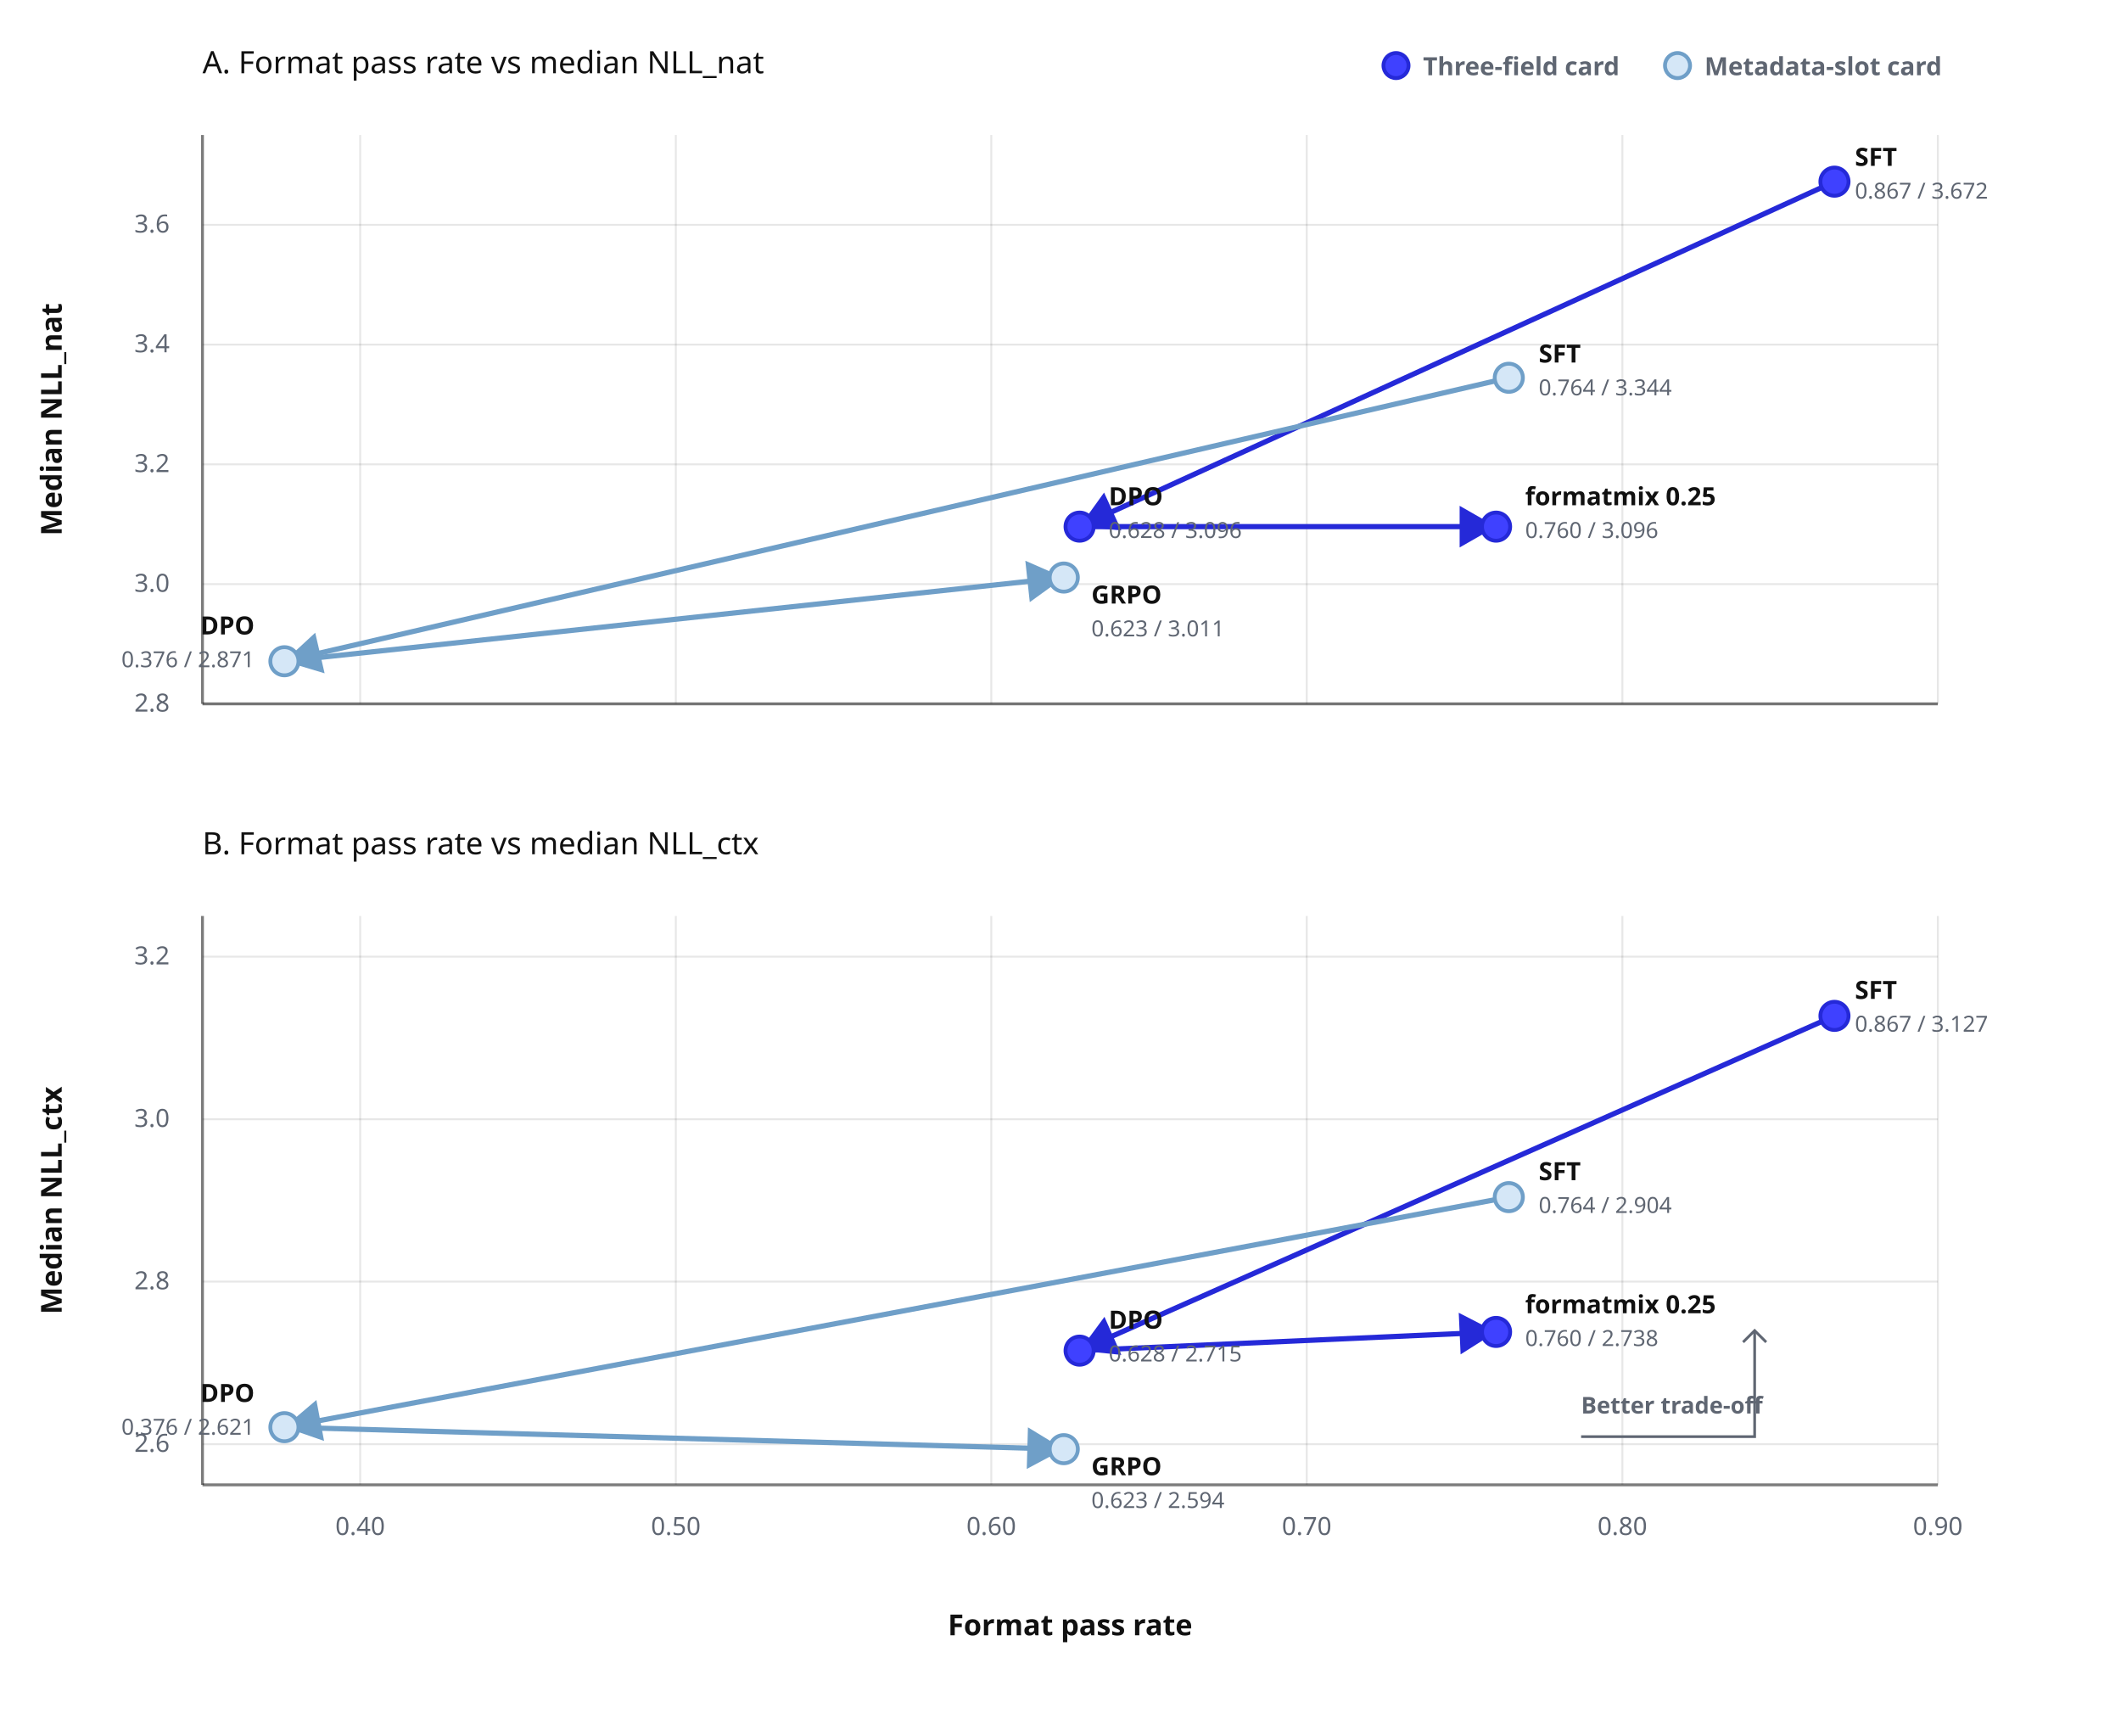
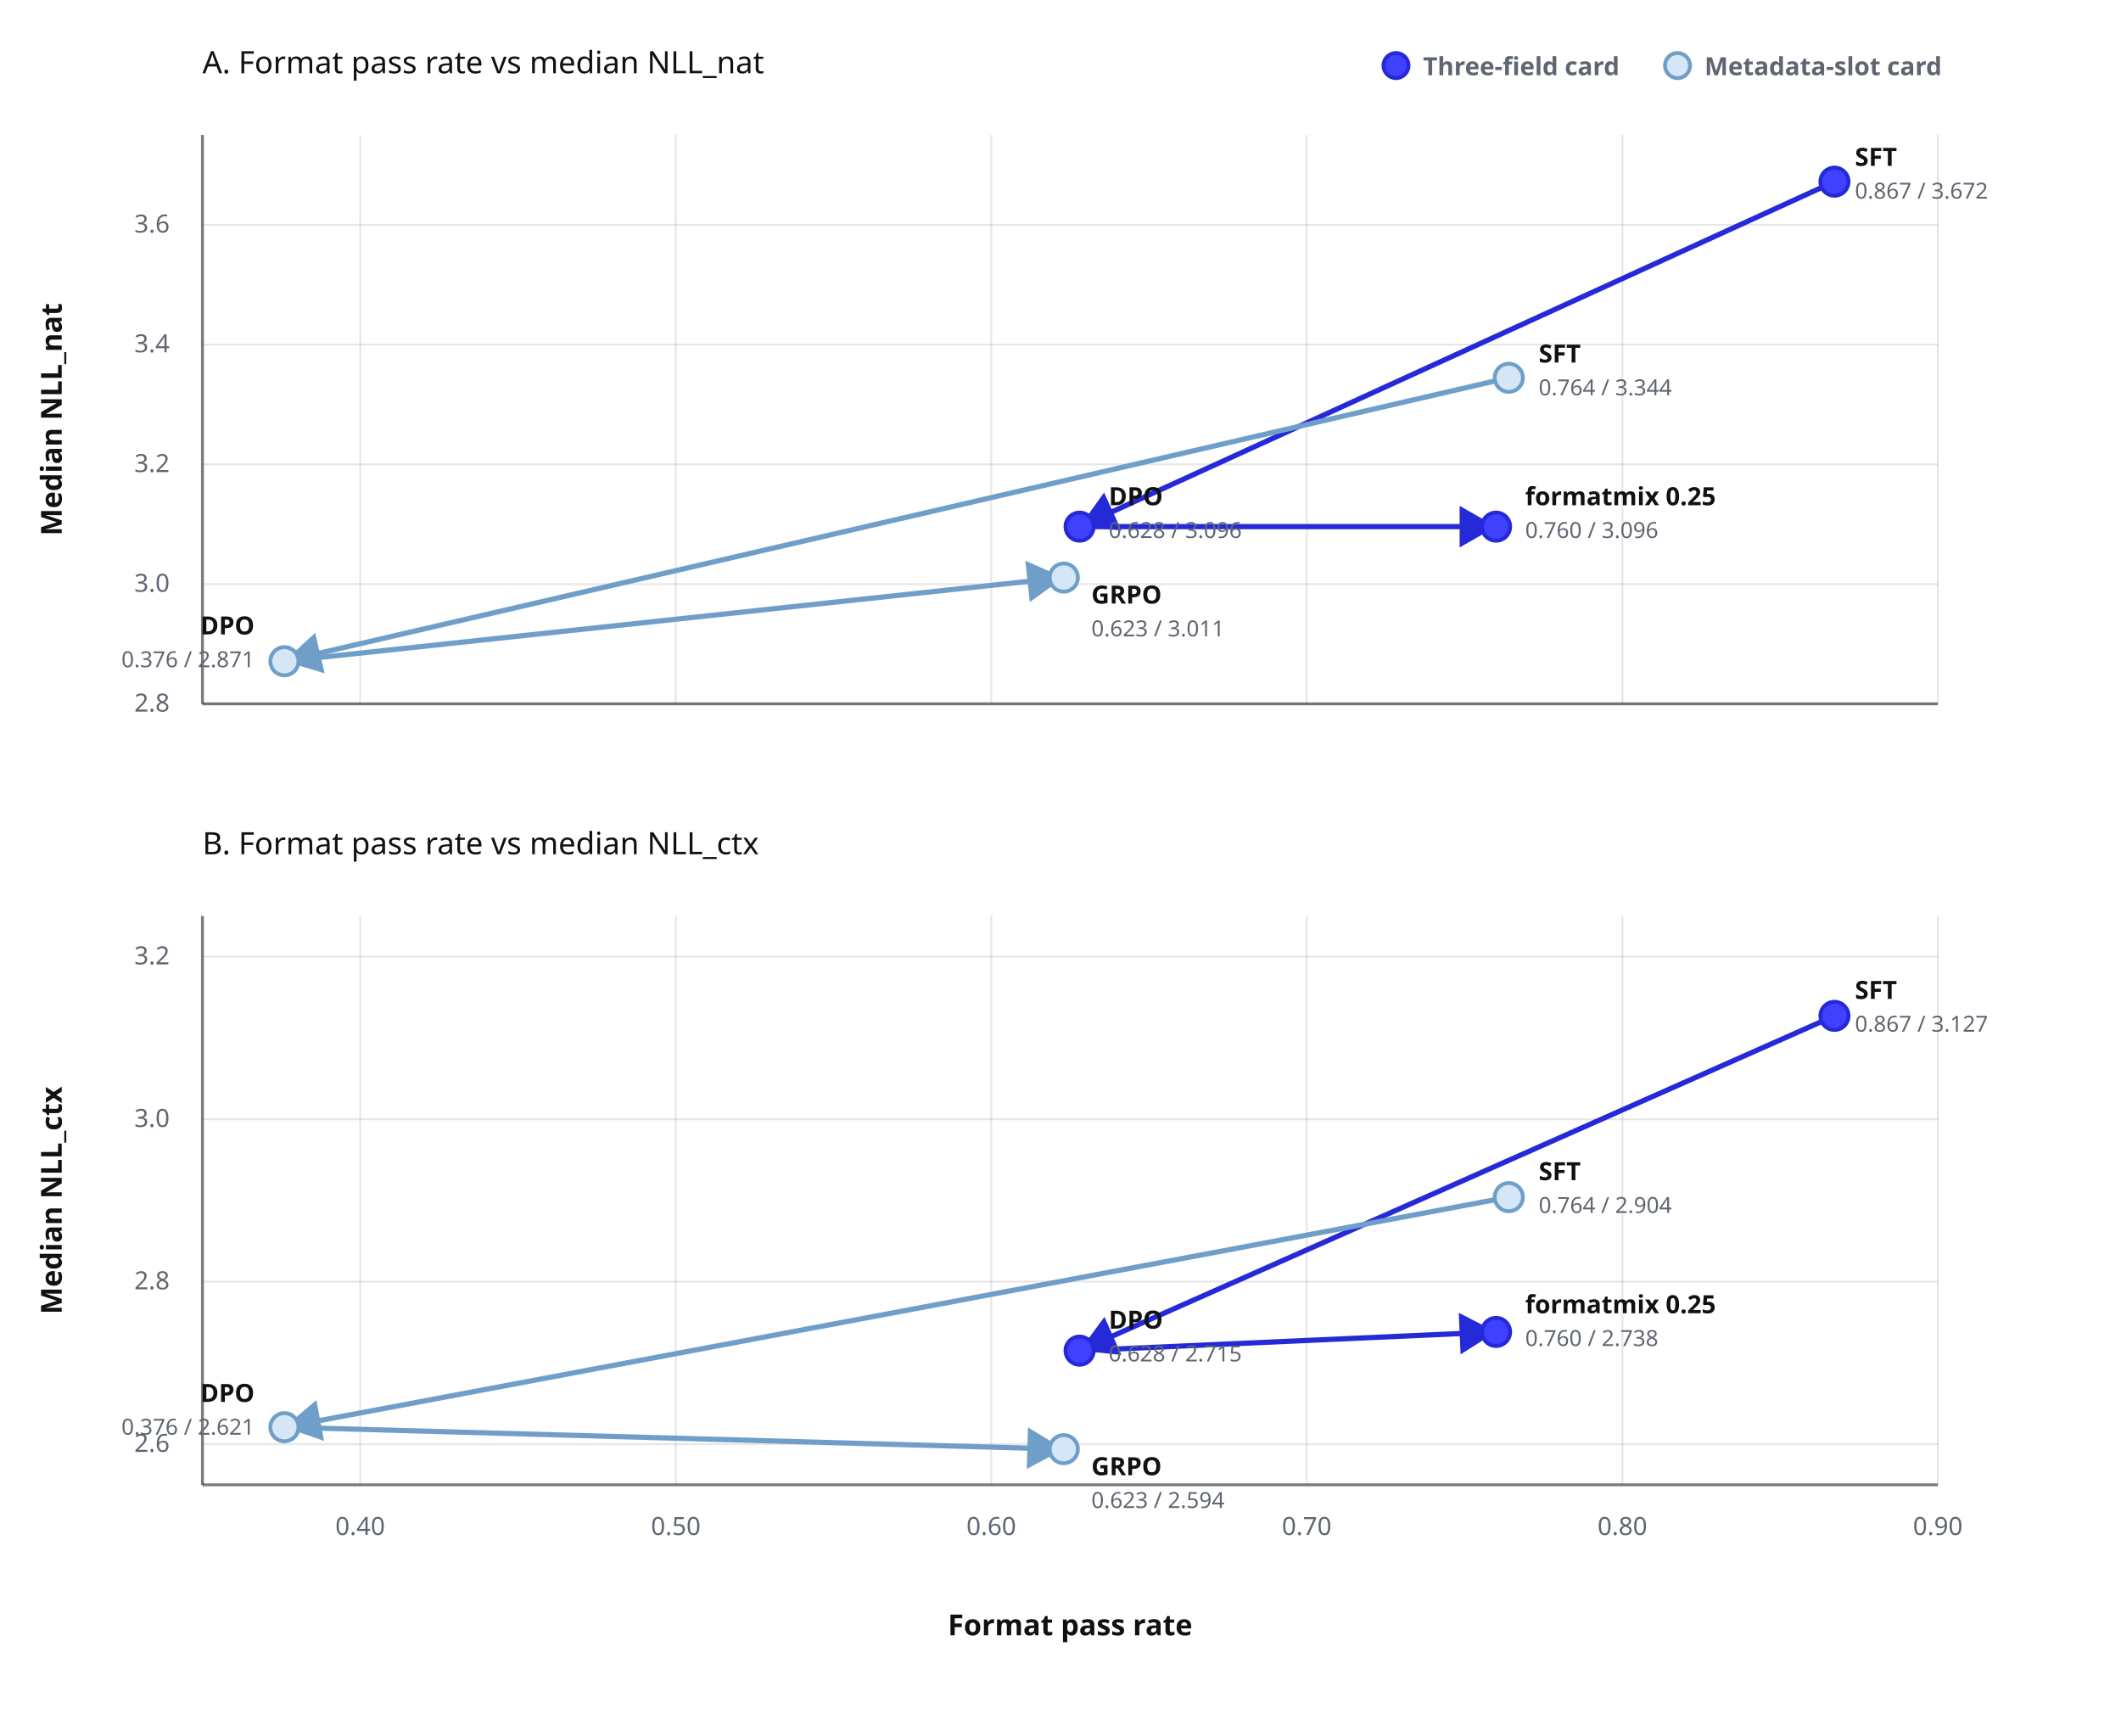
<svg xmlns="http://www.w3.org/2000/svg" viewBox="0 0 1100 900" role="img" aria-labelledby="title desc">
  <defs>
    <marker id="arrow-base" markerWidth="10" markerHeight="10" refX="8" refY="5" orient="auto" markerUnits="strokeWidth">
      <path d="M1,1 L8,5 L1,9 Z" fill="#2529d8" />
    </marker>
    <marker id="arrow-meta" markerWidth="10" markerHeight="10" refX="8" refY="5" orient="auto" markerUnits="strokeWidth">
      <path d="M1,1 L8,5 L1,9 Z" fill="#6f9fc8" />
    </marker>
    <style>
      text {
        font-family: "Plus Jakarta Sans", "Avenir Next", "Segoe UI", sans-serif;
        fill: #111111;
      }
      .axis {
        stroke: rgba(17, 17, 17, 0.55);
        stroke-width: 1.5;
      }
      .grid {
        stroke: rgba(17, 17, 17, 0.10);
        stroke-width: 1;
      }
      .tick {
        fill: #5f6672;
        font-size: 13px;
      }
      .panel-label {
        fill: #111111;
        font-size: 16px;
        font-weight: 400;
      }
      .axis-label {
        fill: #111111;
        font-size: 15px;
        font-weight: 700;
      }
      .series-base {
        fill: none;
        stroke: #2529d8;
        stroke-width: 2.7;
        stroke-linecap: round;
        stroke-linejoin: round;
        marker-end: url(#arrow-base);
      }
      .series-meta {
        fill: none;
        stroke: #6f9fc8;
        stroke-width: 2.7;
        stroke-linecap: round;
        stroke-linejoin: round;
        marker-end: url(#arrow-meta);
      }
      .point-base {
        fill: #3f41ff;
        stroke: #2529d8;
        stroke-width: 2;
      }
      .point-meta {
        fill: #D5E7F7;
        stroke: #6f9fc8;
        stroke-width: 2;
      }
      .label {
        fill: #111111;
        font-size: 13px;
        font-weight: 750;
      }
      .value {
        fill: #5f6672;
        font-size: 11.5px;
        font-weight: 500;
      }
      .legend {
        fill: #5f6672;
        font-size: 13px;
-         font-weight: 600;
-       }
-       .guide {
-         fill: #5f6672;
-         font-size: 12px;
        font-weight: 600;
      }
    </style>
  </defs>
  <circle cx="724" cy="34" r="6.5" class="point-base" />
  <text x="738" y="39" class="legend">Three-field card</text>
  <circle cx="870" cy="34" r="6.5" class="point-meta" />
  <text x="884" y="39" class="legend">Metadata-slot card</text>
  <text x="105" y="38" class="panel-label">A. Format pass rate vs median NLL_nat</text>
  <line x1="105" y1="365" x2="1005" y2="365" class="axis" />
  <line x1="105" y1="70" x2="105" y2="365" class="axis" />
  <line x1="186.8" y1="70" x2="186.8" y2="365" class="grid" />
  <line x1="350.5" y1="70" x2="350.5" y2="365" class="grid" />
  <line x1="514.1" y1="70" x2="514.1" y2="365" class="grid" />
  <line x1="677.7" y1="70" x2="677.7" y2="365" class="grid" />
  <line x1="841.4" y1="70" x2="841.4" y2="365" class="grid" />
  <line x1="1005" y1="70" x2="1005" y2="365" class="grid" />
  <line x1="105" y1="365" x2="1005" y2="365" class="grid" />
  <line x1="105" y1="302.9" x2="1005" y2="302.9" class="grid" />
  <line x1="105" y1="240.8" x2="1005" y2="240.8" class="grid" />
  <line x1="105" y1="178.7" x2="1005" y2="178.7" class="grid" />
  <line x1="105" y1="116.6" x2="1005" y2="116.6" class="grid" />
  <text x="88" y="369" text-anchor="end" class="tick">2.8</text>
  <text x="88" y="306.9" text-anchor="end" class="tick">3.0</text>
  <text x="88" y="244.8" text-anchor="end" class="tick">3.2</text>
  <text x="88" y="182.7" text-anchor="end" class="tick">3.4</text>
  <text x="88" y="120.6" text-anchor="end" class="tick">3.6</text>
  <text x="32" y="217.5" text-anchor="middle" class="axis-label" transform="rotate(-90 32 217.5)">Median NLL_nat</text>
  <path d="M951.4 94.2 L559.9 273.1" class="series-base" />
  <path d="M559.9 273.1 L775.9 273.1" class="series-base" />
  <path d="M782.5 195.9 L147.5 342.9" class="series-meta" />
  <path d="M147.5 342.9 L551.7 299.5" class="series-meta" />
  <circle cx="951.4" cy="94.2" r="7.3" class="point-base" />
  <circle cx="559.9" cy="273.1" r="7.3" class="point-base" />
  <circle cx="775.9" cy="273.1" r="7.3" class="point-base" />
  <circle cx="782.5" cy="195.9" r="7.3" class="point-meta" />
  <circle cx="147.5" cy="342.9" r="7.3" class="point-meta" />
  <circle cx="551.7" cy="299.5" r="7.3" class="point-meta" />
  <text x="962" y="86" class="label">SFT</text>
  <text x="962" y="103" class="value">0.867 / 3.672</text>
  <text x="575" y="262" class="label">DPO</text>
  <text x="575" y="279" class="value">0.628 / 3.096</text>
  <text x="791" y="262" class="label">formatmix 0.25</text>
  <text x="791" y="279" class="value">0.760 / 3.096</text>
  <text x="798" y="188" class="label">SFT</text>
  <text x="798" y="205" class="value">0.764 / 3.344</text>
  <text x="132" y="329" text-anchor="end" class="label">DPO</text>
  <text x="132" y="346" text-anchor="end" class="value">0.376 / 2.871</text>
  <text x="566" y="313" class="label">GRPO</text>
  <text x="566" y="330" class="value">0.623 / 3.011</text>
  <text x="105" y="443" class="panel-label">B. Format pass rate vs median NLL_ctx</text>
  <line x1="105" y1="770" x2="1005" y2="770" class="axis" />
  <line x1="105" y1="475" x2="105" y2="770" class="axis" />
  <line x1="186.8" y1="475" x2="186.8" y2="770" class="grid" />
  <line x1="350.5" y1="475" x2="350.5" y2="770" class="grid" />
  <line x1="514.1" y1="475" x2="514.1" y2="770" class="grid" />
  <line x1="677.7" y1="475" x2="677.7" y2="770" class="grid" />
  <line x1="841.4" y1="475" x2="841.4" y2="770" class="grid" />
  <line x1="1005" y1="475" x2="1005" y2="770" class="grid" />
  <line x1="105" y1="748.9" x2="1005" y2="748.9" class="grid" />
  <line x1="105" y1="664.6" x2="1005" y2="664.6" class="grid" />
  <line x1="105" y1="580.4" x2="1005" y2="580.4" class="grid" />
  <line x1="105" y1="496.1" x2="1005" y2="496.1" class="grid" />
  <text x="186.8" y="796" text-anchor="middle" class="tick">0.40</text>
  <text x="350.5" y="796" text-anchor="middle" class="tick">0.50</text>
  <text x="514.1" y="796" text-anchor="middle" class="tick">0.60</text>
  <text x="677.7" y="796" text-anchor="middle" class="tick">0.70</text>
  <text x="841.4" y="796" text-anchor="middle" class="tick">0.80</text>
  <text x="1005" y="796" text-anchor="middle" class="tick">0.90</text>
  <text x="88" y="752.9" text-anchor="end" class="tick">2.6</text>
  <text x="88" y="668.6" text-anchor="end" class="tick">2.8</text>
  <text x="88" y="584.4" text-anchor="end" class="tick">3.0</text>
  <text x="88" y="500.1" text-anchor="end" class="tick">3.2</text>
  <text x="555" y="848" text-anchor="middle" class="axis-label">Format pass rate</text>
  <text x="32" y="622.5" text-anchor="middle" class="axis-label" transform="rotate(-90 32 622.5)">Median NLL_ctx</text>
  <path d="M951.4 526.8 L559.9 700.4" class="series-base" />
  <path d="M559.9 700.4 L775.9 690.7" class="series-base" />
  <path d="M782.5 620.8 L147.5 740.1" class="series-meta" />
  <path d="M147.5 740.1 L551.7 751.5" class="series-meta" />
  <circle cx="951.4" cy="526.8" r="7.3" class="point-base" />
  <circle cx="559.9" cy="700.4" r="7.3" class="point-base" />
  <circle cx="775.9" cy="690.7" r="7.3" class="point-base" />
  <circle cx="782.5" cy="620.8" r="7.3" class="point-meta" />
  <circle cx="147.5" cy="740.1" r="7.3" class="point-meta" />
  <circle cx="551.7" cy="751.5" r="7.3" class="point-meta" />
  <text x="962" y="518" class="label">SFT</text>
  <text x="962" y="535" class="value">0.867 / 3.127</text>
  <text x="575" y="689" class="label">DPO</text>
  <text x="575" y="706" class="value">0.628 / 2.715</text>
  <text x="791" y="681" class="label">formatmix 0.25</text>
  <text x="791" y="698" class="value">0.760 / 2.738</text>
  <text x="798" y="612" class="label">SFT</text>
  <text x="798" y="629" class="value">0.764 / 2.904</text>
  <text x="132" y="727" text-anchor="end" class="label">DPO</text>
  <text x="132" y="744" text-anchor="end" class="value">0.376 / 2.621</text>
  <text x="566" y="765" class="label">GRPO</text>
  <text x="566" y="782" class="value">0.623 / 2.594</text>
-   <path d="M820 745 L910 745 L910 690" fill="none" stroke="#5f6672" stroke-width="1.4" />
-   <path d="M904 696 L910 690 L916 696" fill="none" stroke="#5f6672" stroke-width="1.4" />
-   <text x="820" y="733" class="guide">Better trade-off</text>
</svg>
